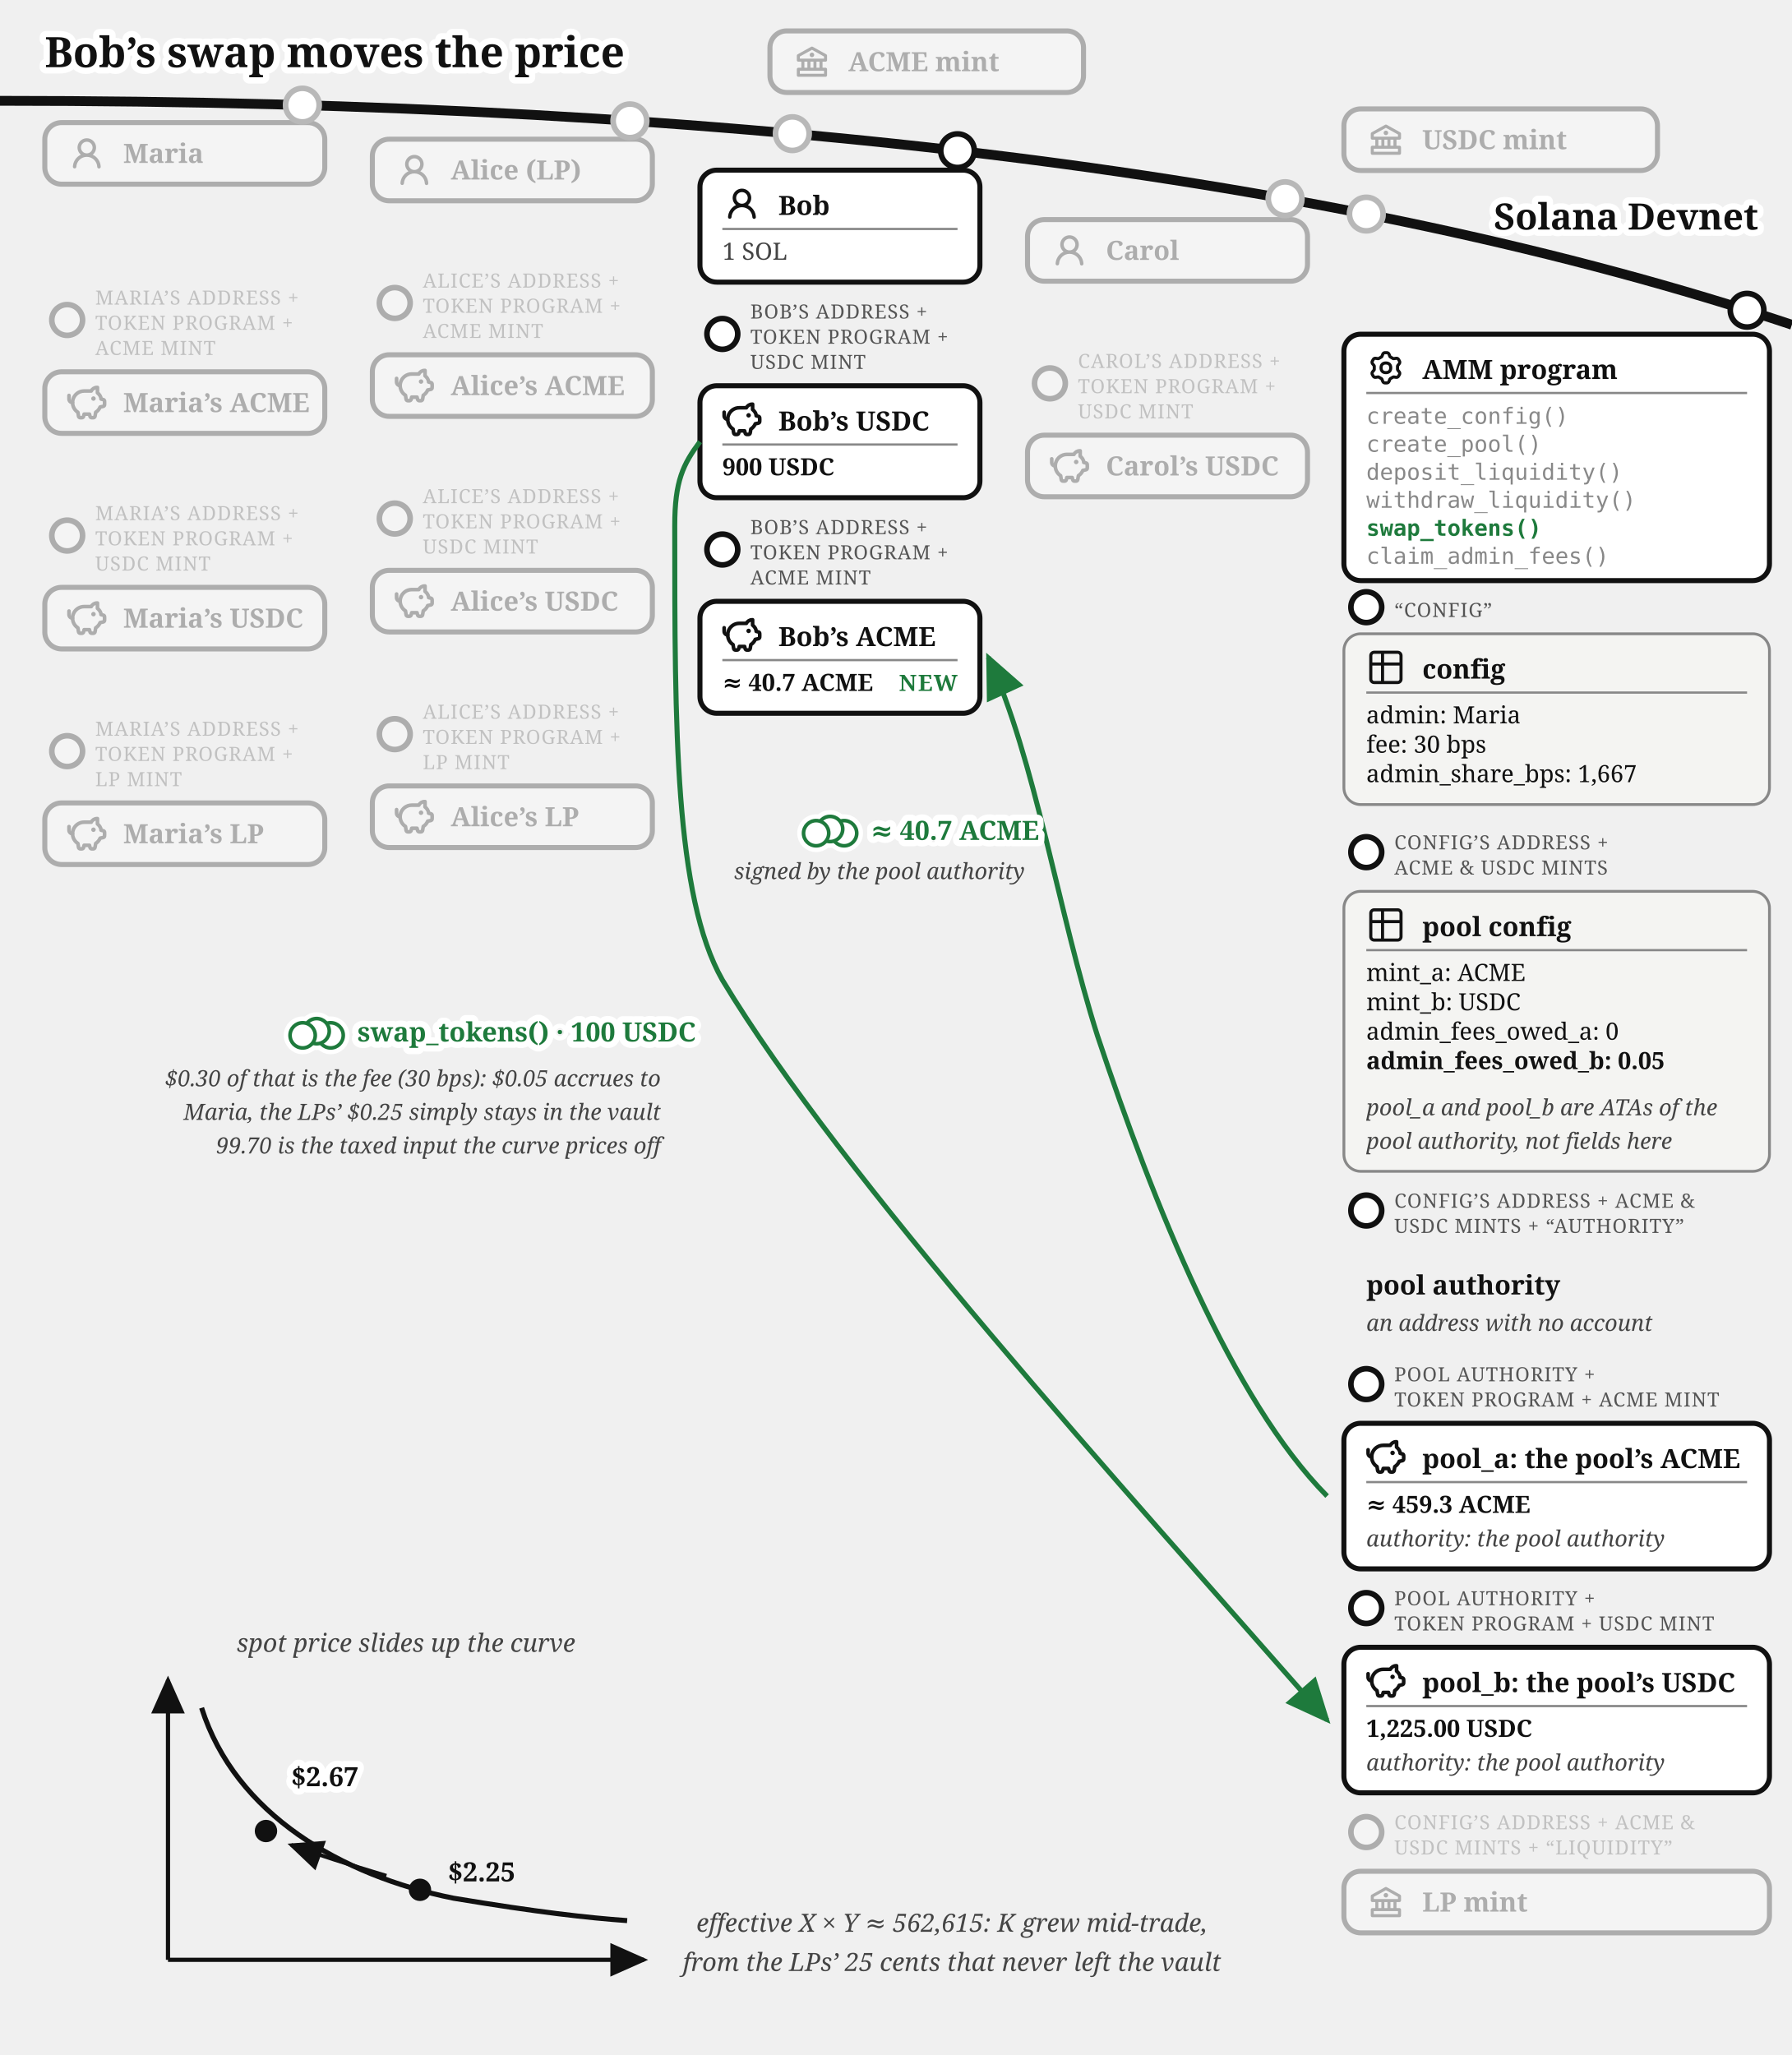
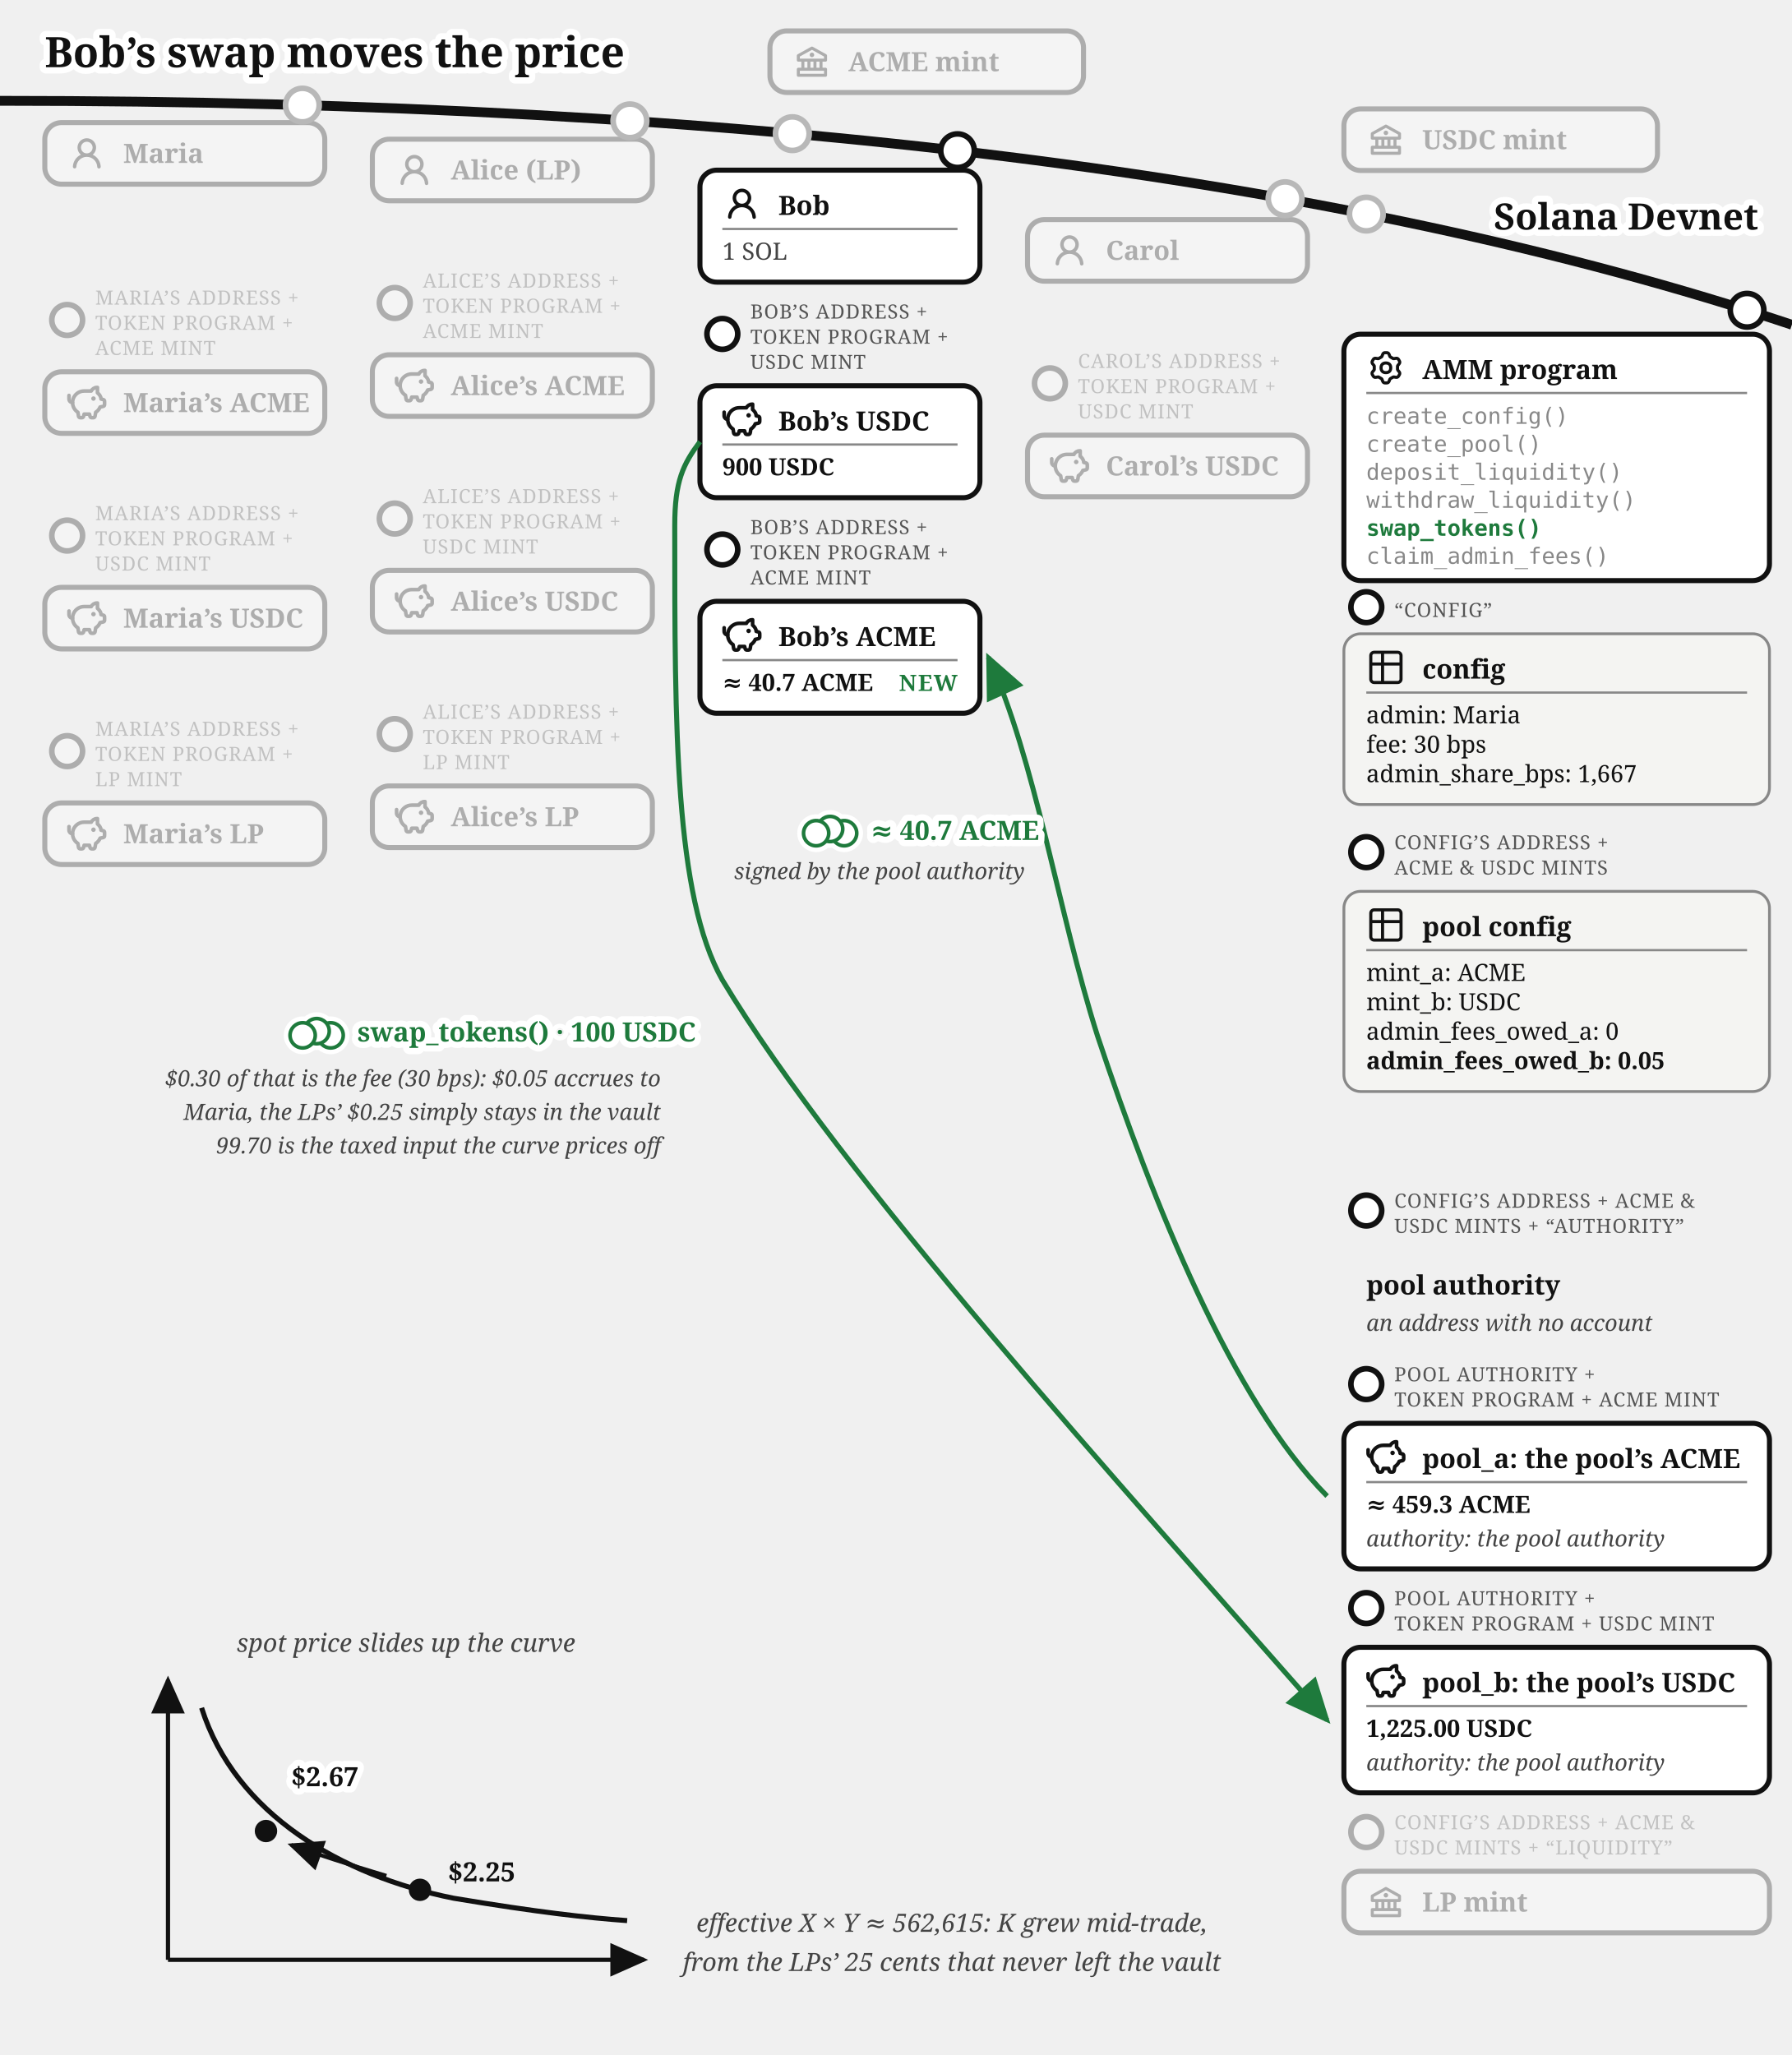
<svg xmlns="http://www.w3.org/2000/svg" viewBox="0 0 640 734" font-family="Gelasio, Georgia, serif" fill="#111">
  <text stroke="#fff" stroke-width="4.5" paint-order="stroke" stroke-linejoin="round" x="16" y="24" font-size="15" font-weight="bold">Bob’s swap moves the price</text>
  <defs>
    <marker id="amm-bob-swap-arr" markerWidth="9" markerHeight="8" refX="8" refY="4" orient="auto">
      <path d="M0,0 L9,4 L0,8 z" fill="#1e7a3c" />
    </marker>
    <marker id="amm-bob-swap-arrk" markerWidth="9" markerHeight="8" refX="8" refY="4" orient="auto">
      <path d="M0,0 L9,4 L0,8 z" fill="#111" />
    </marker>
  </defs>
  <path d="M 0,36 Q 400,36 640,116" fill="none" stroke="#111" stroke-width="3.5" />
  <text stroke="#fff" stroke-width="4.5" paint-order="stroke" stroke-linejoin="round" x="628" y="82" font-size="13" font-weight="bold" text-anchor="end">Solana Devnet</text>
  <circle cx="283" cy="47.742" r="7" fill="#fff" />
  <g opacity="0.3">
    <circle cx="283" cy="47.742" r="6" fill="#fff" stroke="#111" stroke-width="2" />
    <rect x="275" y="11.031" width="112" height="22" rx="6" fill="#fff" stroke="#111" stroke-width="1.8" />
    <g transform="translate(283,15.0307)">
      <g transform="translate(0.52,0.519) scale(0.54)" fill="#111">
        <path d="m21.49 7.13l-9-5a.99.99 0 0 0-.97 0l-9.01 5C2.19 7.31 2 7.64 2 8v3c0 .55.45 1 1 1h2v4H3c-.55 0-1 .45-1 1v4c0 .55.45 1 1 1h18c.55 0 1-.45 1-1v-4c0-.55-.45-1-1-1h-2v-4h2c.55 0 1-.45 1-1V8a1 1 0 0 0-.51-.87M7 12h2v4H7zm6 0v4h-2v-4zm7 6v2H4v-2zm-3-2h-2v-4h2zm3-6H4V8.59l8-4.44l8 4.44z" />
        <path d="M12 6a1.5 1.5 0 1 0 0 3a1.5 1.5 0 1 0 0-3" />
      </g>
    </g>
    <text x="303" y="25.431" font-size="9.5" font-weight="bold">ACME mint</text>
  </g>
  <circle cx="488" cy="76.458" r="7" fill="#fff" />
  <g opacity="0.3">
    <circle cx="488" cy="76.458" r="6" fill="#fff" stroke="#111" stroke-width="2" />
    <rect x="480" y="38.89" width="112" height="22" rx="6" fill="#fff" stroke="#111" stroke-width="1.8" />
    <g transform="translate(488,42.8897)">
      <g transform="translate(0.52,0.519) scale(0.54)" fill="#111">
        <path d="m21.49 7.13l-9-5a.99.99 0 0 0-.97 0l-9.01 5C2.19 7.31 2 7.64 2 8v3c0 .55.45 1 1 1h2v4H3c-.55 0-1 .45-1 1v4c0 .55.45 1 1 1h18c.55 0 1-.45 1-1v-4c0-.55-.45-1-1-1h-2v-4h2c.55 0 1-.45 1-1V8a1 1 0 0 0-.51-.87M7 12h2v4H7zm6 0v4h-2v-4zm7 6v2H4v-2zm-3-2h-2v-4h2zm3-6H4V8.59l8-4.44l8 4.44z" />
        <path d="M12 6a1.5 1.5 0 1 0 0 3a1.5 1.5 0 1 0 0-3" />
      </g>
    </g>
    <text x="508" y="53.29" font-size="9.5" font-weight="bold">USDC mint</text>
  </g>
  <circle cx="108" cy="37.542" r="7" fill="#fff" />
  <g opacity="0.3">
    <circle cx="108" cy="37.542" r="6" fill="#fff" stroke="#111" stroke-width="2" />
    <rect x="16" y="43.787" width="100" height="22" rx="6" fill="#fff" stroke="#111" stroke-width="1.8" />
    <g transform="translate(24,47.7873)">
      <g transform="translate(0.36,0.767) scale(0.8301)" fill="#111">
        <path d="M10.561 8.073a6 6 0 0 1 3.432 5.142a.75.75 0 1 1-1.498.07a4.5 4.5 0 0 0-8.99 0a.75.75 0 0 1-1.498-.07a6 6 0 0 1 3.431-5.142a3.999 3.999 0 1 1 5.123 0M10.5 5a2.5 2.5 0 1 0-5 0a2.5 2.5 0 0 0 5 0" />
      </g>
    </g>
    <text x="44" y="58.187" font-size="9.5" font-weight="bold">Maria</text>
  </g>
  <g opacity="0.3">
    <circle cx="24" cy="114.287" r="5.5" fill="#fff" stroke="#111" stroke-width="2" />
    <text x="34" y="108.787" font-size="7" letter-spacing="0.3" fill="#555">MARIA’S ADDRESS +</text>
    <text x="34" y="117.787" font-size="7" letter-spacing="0.3" fill="#555">TOKEN PROGRAM +</text>
    <text x="34" y="126.787" font-size="7" letter-spacing="0.3" fill="#555">ACME MINT</text>
    <rect x="16" y="132.787" width="100" height="22" rx="6" fill="#fff" stroke="#111" stroke-width="1.8" />
    <g transform="translate(24,136.787)">
      <g transform="translate(-0.624,-0.624) scale(0.6353)" fill="none" stroke="#111" stroke-linecap="round" stroke-linejoin="round" stroke-width="2.047">
        <path d="M14.5 5.5h-4A6.5 6.5 0 0 0 7 17.478l.288 1.738c.07.423.105.635.202.798a1 1 0 0 0 .49.416c.178.07.392.07.822.07c.397 0 .596 0 .764-.062a1 1 0 0 0 .479-.374c.1-.148.15-.34.246-.727l.209-.837h3l.21.837c.096.386.144.58.245.727a1 1 0 0 0 .479.374c.168.062.367.062.764.062c.43 0 .644 0 .821-.07a1 1 0 0 0 .49-.416c.098-.163.133-.375.203-.798L17 17.478a6.5 6.5 0 0 0 2.502-2.978l.89-.178c.77-.154 1.155-.231 1.381-.508c.227-.276.227-.669.227-1.453v-.3c0-.75 0-1.124-.212-1.396c-.212-.27-.575-.362-1.303-.544L20 10c0-1.5-1.167-2.833-2-3.5v-3h-.264c-1.37 0-2.623.774-3.236 2" />
        <path d="M15.875 9.75h-.125m.25 0a.25.25 0 1 1-.5 0a.25.25 0 0 1 .5 0M2 8v2a2 2 0 0 0 2 2" />
      </g>
    </g>
    <text x="44" y="147.187" font-size="9.5" font-weight="bold">Maria’s ACME</text>
  </g>
  <g opacity="0.3">
    <circle cx="24" cy="191.287" r="5.5" fill="#fff" stroke="#111" stroke-width="2" />
    <text x="34" y="185.787" font-size="7" letter-spacing="0.3" fill="#555">MARIA’S ADDRESS +</text>
    <text x="34" y="194.787" font-size="7" letter-spacing="0.3" fill="#555">TOKEN PROGRAM +</text>
    <text x="34" y="203.787" font-size="7" letter-spacing="0.3" fill="#555">USDC MINT</text>
    <rect x="16" y="209.787" width="100" height="22" rx="6" fill="#fff" stroke="#111" stroke-width="1.8" />
    <g transform="translate(24,213.787)">
      <g transform="translate(-0.624,-0.624) scale(0.6353)" fill="none" stroke="#111" stroke-linecap="round" stroke-linejoin="round" stroke-width="2.047">
        <path d="M14.5 5.5h-4A6.5 6.5 0 0 0 7 17.478l.288 1.738c.07.423.105.635.202.798a1 1 0 0 0 .49.416c.178.07.392.07.822.07c.397 0 .596 0 .764-.062a1 1 0 0 0 .479-.374c.1-.148.15-.34.246-.727l.209-.837h3l.21.837c.096.386.144.58.245.727a1 1 0 0 0 .479.374c.168.062.367.062.764.062c.43 0 .644 0 .821-.07a1 1 0 0 0 .49-.416c.098-.163.133-.375.203-.798L17 17.478a6.5 6.5 0 0 0 2.502-2.978l.89-.178c.77-.154 1.155-.231 1.381-.508c.227-.276.227-.669.227-1.453v-.3c0-.75 0-1.124-.212-1.396c-.212-.27-.575-.362-1.303-.544L20 10c0-1.5-1.167-2.833-2-3.5v-3h-.264c-1.37 0-2.623.774-3.236 2" />
        <path d="M15.875 9.75h-.125m.25 0a.25.25 0 1 1-.5 0a.25.25 0 0 1 .5 0M2 8v2a2 2 0 0 0 2 2" />
      </g>
    </g>
    <text x="44" y="224.187" font-size="9.5" font-weight="bold">Maria’s USDC</text>
  </g>
  <g opacity="0.3">
    <circle cx="24" cy="268.287" r="5.5" fill="#fff" stroke="#111" stroke-width="2" />
    <text x="34" y="262.787" font-size="7" letter-spacing="0.3" fill="#555">MARIA’S ADDRESS +</text>
    <text x="34" y="271.787" font-size="7" letter-spacing="0.3" fill="#555">TOKEN PROGRAM +</text>
    <text x="34" y="280.787" font-size="7" letter-spacing="0.3" fill="#555">LP MINT</text>
    <rect x="16" y="286.787" width="100" height="22" rx="6" fill="#fff" stroke="#111" stroke-width="1.8" />
    <g transform="translate(24,290.787)">
      <g transform="translate(-0.624,-0.624) scale(0.6353)" fill="none" stroke="#111" stroke-linecap="round" stroke-linejoin="round" stroke-width="2.047">
        <path d="M14.5 5.5h-4A6.5 6.5 0 0 0 7 17.478l.288 1.738c.07.423.105.635.202.798a1 1 0 0 0 .49.416c.178.07.392.07.822.07c.397 0 .596 0 .764-.062a1 1 0 0 0 .479-.374c.1-.148.15-.34.246-.727l.209-.837h3l.21.837c.096.386.144.58.245.727a1 1 0 0 0 .479.374c.168.062.367.062.764.062c.43 0 .644 0 .821-.07a1 1 0 0 0 .49-.416c.098-.163.133-.375.203-.798L17 17.478a6.5 6.5 0 0 0 2.502-2.978l.89-.178c.77-.154 1.155-.231 1.381-.508c.227-.276.227-.669.227-1.453v-.3c0-.75 0-1.124-.212-1.396c-.212-.27-.575-.362-1.303-.544L20 10c0-1.5-1.167-2.833-2-3.5v-3h-.264c-1.37 0-2.623.774-3.236 2" />
        <path d="M15.875 9.75h-.125m.25 0a.25.25 0 1 1-.5 0a.25.25 0 0 1 .5 0M2 8v2a2 2 0 0 0 2 2" />
      </g>
    </g>
    <text x="44" y="301.187" font-size="9.5" font-weight="bold">Maria’s LP</text>
  </g>
  <circle cx="225" cy="43.159" r="7" fill="#fff" />
  <g opacity="0.3">
    <circle cx="225" cy="43.159" r="6" fill="#fff" stroke="#111" stroke-width="2" />
    <rect x="133" y="49.715" width="100" height="22" rx="6" fill="#fff" stroke="#111" stroke-width="1.8" />
    <g transform="translate(141,53.7146)">
      <g transform="translate(0.36,0.767) scale(0.8301)" fill="#111">
        <path d="M10.561 8.073a6 6 0 0 1 3.432 5.142a.75.75 0 1 1-1.498.07a4.5 4.5 0 0 0-8.99 0a.75.75 0 0 1-1.498-.07a6 6 0 0 1 3.431-5.142a3.999 3.999 0 1 1 5.123 0M10.5 5a2.5 2.5 0 1 0-5 0a2.5 2.5 0 0 0 5 0" />
      </g>
    </g>
    <text x="161" y="64.115" font-size="9.5" font-weight="bold">Alice (LP)</text>
  </g>
  <g opacity="0.3">
    <circle cx="141" cy="108.215" r="5.5" fill="#fff" stroke="#111" stroke-width="2" />
    <text x="151" y="102.715" font-size="7" letter-spacing="0.3" fill="#555">ALICE’S ADDRESS +</text>
    <text x="151" y="111.715" font-size="7" letter-spacing="0.3" fill="#555">TOKEN PROGRAM +</text>
    <text x="151" y="120.715" font-size="7" letter-spacing="0.3" fill="#555">ACME MINT</text>
    <rect x="133" y="126.715" width="100" height="22" rx="6" fill="#fff" stroke="#111" stroke-width="1.8" />
    <g transform="translate(141,130.715)">
      <g transform="translate(-0.624,-0.624) scale(0.6353)" fill="none" stroke="#111" stroke-linecap="round" stroke-linejoin="round" stroke-width="2.047">
        <path d="M14.5 5.5h-4A6.5 6.5 0 0 0 7 17.478l.288 1.738c.07.423.105.635.202.798a1 1 0 0 0 .49.416c.178.07.392.07.822.07c.397 0 .596 0 .764-.062a1 1 0 0 0 .479-.374c.1-.148.15-.34.246-.727l.209-.837h3l.21.837c.096.386.144.58.245.727a1 1 0 0 0 .479.374c.168.062.367.062.764.062c.43 0 .644 0 .821-.07a1 1 0 0 0 .49-.416c.098-.163.133-.375.203-.798L17 17.478a6.5 6.5 0 0 0 2.502-2.978l.89-.178c.77-.154 1.155-.231 1.381-.508c.227-.276.227-.669.227-1.453v-.3c0-.75 0-1.124-.212-1.396c-.212-.27-.575-.362-1.303-.544L20 10c0-1.5-1.167-2.833-2-3.5v-3h-.264c-1.37 0-2.623.774-3.236 2" />
        <path d="M15.875 9.75h-.125m.25 0a.25.25 0 1 1-.5 0a.25.25 0 0 1 .5 0M2 8v2a2 2 0 0 0 2 2" />
      </g>
    </g>
    <text x="161" y="141.115" font-size="9.5" font-weight="bold">Alice’s ACME</text>
  </g>
  <g opacity="0.3">
    <circle cx="141" cy="185.215" r="5.5" fill="#fff" stroke="#111" stroke-width="2" />
    <text x="151" y="179.715" font-size="7" letter-spacing="0.3" fill="#555">ALICE’S ADDRESS +</text>
    <text x="151" y="188.715" font-size="7" letter-spacing="0.3" fill="#555">TOKEN PROGRAM +</text>
    <text x="151" y="197.715" font-size="7" letter-spacing="0.3" fill="#555">USDC MINT</text>
    <rect x="133" y="203.715" width="100" height="22" rx="6" fill="#fff" stroke="#111" stroke-width="1.8" />
    <g transform="translate(141,207.715)">
      <g transform="translate(-0.624,-0.624) scale(0.6353)" fill="none" stroke="#111" stroke-linecap="round" stroke-linejoin="round" stroke-width="2.047">
        <path d="M14.5 5.5h-4A6.5 6.5 0 0 0 7 17.478l.288 1.738c.07.423.105.635.202.798a1 1 0 0 0 .49.416c.178.07.392.07.822.07c.397 0 .596 0 .764-.062a1 1 0 0 0 .479-.374c.1-.148.15-.34.246-.727l.209-.837h3l.21.837c.096.386.144.58.245.727a1 1 0 0 0 .479.374c.168.062.367.062.764.062c.43 0 .644 0 .821-.07a1 1 0 0 0 .49-.416c.098-.163.133-.375.203-.798L17 17.478a6.5 6.5 0 0 0 2.502-2.978l.89-.178c.77-.154 1.155-.231 1.381-.508c.227-.276.227-.669.227-1.453v-.3c0-.75 0-1.124-.212-1.396c-.212-.27-.575-.362-1.303-.544L20 10c0-1.5-1.167-2.833-2-3.5v-3h-.264c-1.37 0-2.623.774-3.236 2" />
        <path d="M15.875 9.75h-.125m.25 0a.25.25 0 1 1-.5 0a.25.25 0 0 1 .5 0M2 8v2a2 2 0 0 0 2 2" />
      </g>
    </g>
    <text x="161" y="218.115" font-size="9.5" font-weight="bold">Alice’s USDC</text>
  </g>
  <g opacity="0.3">
    <circle cx="141" cy="262.215" r="5.5" fill="#fff" stroke="#111" stroke-width="2" />
    <text x="151" y="256.715" font-size="7" letter-spacing="0.3" fill="#555">ALICE’S ADDRESS +</text>
    <text x="151" y="265.715" font-size="7" letter-spacing="0.3" fill="#555">TOKEN PROGRAM +</text>
    <text x="151" y="274.715" font-size="7" letter-spacing="0.3" fill="#555">LP MINT</text>
    <rect x="133" y="280.715" width="100" height="22" rx="6" fill="#fff" stroke="#111" stroke-width="1.8" />
    <g transform="translate(141,284.715)">
      <g transform="translate(-0.624,-0.624) scale(0.6353)" fill="none" stroke="#111" stroke-linecap="round" stroke-linejoin="round" stroke-width="2.047">
        <path d="M14.5 5.5h-4A6.5 6.5 0 0 0 7 17.478l.288 1.738c.07.423.105.635.202.798a1 1 0 0 0 .49.416c.178.07.392.07.822.07c.397 0 .596 0 .764-.062a1 1 0 0 0 .479-.374c.1-.148.15-.34.246-.727l.209-.837h3l.21.837c.096.386.144.58.245.727a1 1 0 0 0 .479.374c.168.062.367.062.764.062c.43 0 .644 0 .821-.07a1 1 0 0 0 .49-.416c.098-.163.133-.375.203-.798L17 17.478a6.5 6.5 0 0 0 2.502-2.978l.89-.178c.77-.154 1.155-.231 1.381-.508c.227-.276.227-.669.227-1.453v-.3c0-.75 0-1.124-.212-1.396c-.212-.27-.575-.362-1.303-.544L20 10c0-1.5-1.167-2.833-2-3.5v-3h-.264c-1.37 0-2.623.774-3.236 2" />
        <path d="M15.875 9.75h-.125m.25 0a.25.25 0 1 1-.5 0a.25.25 0 0 1 .5 0M2 8v2a2 2 0 0 0 2 2" />
      </g>
    </g>
    <text x="161" y="295.115" font-size="9.5" font-weight="bold">Alice’s LP</text>
  </g>
  <circle cx="459" cy="70.973" r="7" fill="#fff" />
  <g opacity="0.3">
    <circle cx="459" cy="70.973" r="6" fill="#fff" stroke="#111" stroke-width="2" />
    <rect x="367" y="78.431" width="100" height="22" rx="6" fill="#fff" stroke="#111" stroke-width="1.8" />
    <g transform="translate(375,82.4315)">
      <g transform="translate(0.36,0.767) scale(0.8301)" fill="#111">
        <path d="M10.561 8.073a6 6 0 0 1 3.432 5.142a.75.75 0 1 1-1.498.07a4.5 4.5 0 0 0-8.99 0a.75.75 0 0 1-1.498-.07a6 6 0 0 1 3.431-5.142a3.999 3.999 0 1 1 5.123 0M10.5 5a2.5 2.5 0 1 0-5 0a2.5 2.5 0 0 0 5 0" />
      </g>
    </g>
    <text x="395" y="92.832" font-size="9.5" font-weight="bold">Carol</text>
  </g>
  <g opacity="0.3">
    <circle cx="375" cy="136.932" r="5.5" fill="#fff" stroke="#111" stroke-width="2" />
    <text x="385" y="131.432" font-size="7" letter-spacing="0.3" fill="#555">CAROL’S ADDRESS +</text>
    <text x="385" y="140.432" font-size="7" letter-spacing="0.3" fill="#555">TOKEN PROGRAM +</text>
    <text x="385" y="149.432" font-size="7" letter-spacing="0.3" fill="#555">USDC MINT</text>
    <rect x="367" y="155.432" width="100" height="22" rx="6" fill="#fff" stroke="#111" stroke-width="1.8" />
    <g transform="translate(375,159.432)">
      <g transform="translate(-0.624,-0.624) scale(0.6353)" fill="none" stroke="#111" stroke-linecap="round" stroke-linejoin="round" stroke-width="2.047">
        <path d="M14.5 5.5h-4A6.5 6.5 0 0 0 7 17.478l.288 1.738c.07.423.105.635.202.798a1 1 0 0 0 .49.416c.178.07.392.07.822.07c.397 0 .596 0 .764-.062a1 1 0 0 0 .479-.374c.1-.148.15-.34.246-.727l.209-.837h3l.21.837c.096.386.144.58.245.727a1 1 0 0 0 .479.374c.168.062.367.062.764.062c.43 0 .644 0 .821-.07a1 1 0 0 0 .49-.416c.098-.163.133-.375.203-.798L17 17.478a6.5 6.5 0 0 0 2.502-2.978l.89-.178c.77-.154 1.155-.231 1.381-.508c.227-.276.227-.669.227-1.453v-.3c0-.75 0-1.124-.212-1.396c-.212-.27-.575-.362-1.303-.544L20 10c0-1.5-1.167-2.833-2-3.5v-3h-.264c-1.37 0-2.623.774-3.236 2" />
        <path d="M15.875 9.75h-.125m.25 0a.25.25 0 1 1-.5 0a.25.25 0 0 1 .5 0M2 8v2a2 2 0 0 0 2 2" />
      </g>
    </g>
    <text x="395" y="169.832" font-size="9.5" font-weight="bold">Carol’s USDC</text>
  </g>
  <g>
    <circle cx="342" cy="53.828" r="6" fill="#fff" stroke="#111" stroke-width="2" />
    <rect x="250" y="60.774" width="100" height="40" rx="6" fill="#fff" stroke="#111" stroke-width="1.8" />
    <g transform="translate(258,65.7742)">
      <g transform="translate(0.36,0.767) scale(0.8301)" fill="#111">
        <path d="M10.561 8.073a6 6 0 0 1 3.432 5.142a.75.75 0 1 1-1.498.07a4.5 4.5 0 0 0-8.99 0a.75.75 0 0 1-1.498-.07a6 6 0 0 1 3.431-5.142a3.999 3.999 0 1 1 5.123 0M10.5 5a2.5 2.5 0 1 0-5 0a2.5 2.5 0 0 0 5 0" />
      </g>
    </g>
    <text x="278" y="76.774" font-size="9.5" font-weight="bold">Bob</text>
    <line x1="258" y1="81.774" x2="342" y2="81.774" stroke="#888" stroke-width="0.8" />
    <text x="258" y="92.774" font-size="8.5" fill="#444">1 SOL</text>
  </g>
  <g>
    <circle cx="258" cy="119.274" r="5.5" fill="#fff" stroke="#111" stroke-width="2" />
    <text x="268" y="113.774" font-size="7" letter-spacing="0.3" fill="#555">BOB’S ADDRESS +</text>
    <text x="268" y="122.774" font-size="7" letter-spacing="0.3" fill="#555">TOKEN PROGRAM +</text>
    <text x="268" y="131.774" font-size="7" letter-spacing="0.3" fill="#555">USDC MINT</text>
    <rect x="250" y="137.774" width="100" height="40" rx="6" fill="#fff" stroke="#111" stroke-width="1.8" />
    <g transform="translate(258,142.774)">
      <g transform="translate(-0.624,-0.624) scale(0.6353)" fill="none" stroke="#111" stroke-linecap="round" stroke-linejoin="round" stroke-width="2.047">
        <path d="M14.5 5.5h-4A6.5 6.5 0 0 0 7 17.478l.288 1.738c.07.423.105.635.202.798a1 1 0 0 0 .49.416c.178.07.392.07.822.07c.397 0 .596 0 .764-.062a1 1 0 0 0 .479-.374c.1-.148.15-.34.246-.727l.209-.837h3l.21.837c.096.386.144.58.245.727a1 1 0 0 0 .479.374c.168.062.367.062.764.062c.43 0 .644 0 .821-.07a1 1 0 0 0 .49-.416c.098-.163.133-.375.203-.798L17 17.478a6.5 6.5 0 0 0 2.502-2.978l.89-.178c.77-.154 1.155-.231 1.381-.508c.227-.276.227-.669.227-1.453v-.3c0-.75 0-1.124-.212-1.396c-.212-.27-.575-.362-1.303-.544L20 10c0-1.5-1.167-2.833-2-3.5v-3h-.264c-1.37 0-2.623.774-3.236 2" />
        <path d="M15.875 9.75h-.125m.25 0a.25.25 0 1 1-.5 0a.25.25 0 0 1 .5 0M2 8v2a2 2 0 0 0 2 2" />
      </g>
    </g>
    <text x="278" y="153.774" font-size="9.5" font-weight="bold">Bob’s USDC</text>
    <line x1="258" y1="158.774" x2="342" y2="158.774" stroke="#888" stroke-width="0.8" />
    <text x="258" y="169.774" font-size="8.5" font-weight="bold">900 USDC</text>
  </g>
  <g>
    <circle cx="258" cy="196.274" r="5.5" fill="#fff" stroke="#111" stroke-width="2" />
    <text x="268" y="190.774" font-size="7" letter-spacing="0.3" fill="#555">BOB’S ADDRESS +</text>
    <text x="268" y="199.774" font-size="7" letter-spacing="0.3" fill="#555">TOKEN PROGRAM +</text>
    <text x="268" y="208.774" font-size="7" letter-spacing="0.3" fill="#555">ACME MINT</text>
    <rect x="250" y="214.774" width="100" height="40" rx="6" fill="#fff" stroke="#111" stroke-width="1.8" />
    <g transform="translate(258,219.774)">
      <g transform="translate(-0.624,-0.624) scale(0.6353)" fill="none" stroke="#111" stroke-linecap="round" stroke-linejoin="round" stroke-width="2.047">
        <path d="M14.5 5.5h-4A6.5 6.5 0 0 0 7 17.478l.288 1.738c.07.423.105.635.202.798a1 1 0 0 0 .49.416c.178.07.392.07.822.07c.397 0 .596 0 .764-.062a1 1 0 0 0 .479-.374c.1-.148.15-.34.246-.727l.209-.837h3l.21.837c.096.386.144.58.245.727a1 1 0 0 0 .479.374c.168.062.367.062.764.062c.43 0 .644 0 .821-.07a1 1 0 0 0 .49-.416c.098-.163.133-.375.203-.798L17 17.478a6.5 6.5 0 0 0 2.502-2.978l.89-.178c.77-.154 1.155-.231 1.381-.508c.227-.276.227-.669.227-1.453v-.3c0-.75 0-1.124-.212-1.396c-.212-.27-.575-.362-1.303-.544L20 10c0-1.5-1.167-2.833-2-3.5v-3h-.264c-1.37 0-2.623.774-3.236 2" />
        <path d="M15.875 9.75h-.125m.25 0a.25.25 0 1 1-.5 0a.25.25 0 0 1 .5 0M2 8v2a2 2 0 0 0 2 2" />
      </g>
    </g>
    <text x="278" y="230.774" font-size="9.5" font-weight="bold">Bob’s ACME</text>
    <line x1="258" y1="235.774" x2="342" y2="235.774" stroke="#888" stroke-width="0.8" />
    <text x="258" y="246.774" font-size="8.5" font-weight="bold">≈ 40.7 ACME</text>
    <text stroke="#fff" stroke-width="4" paint-order="stroke" stroke-linejoin="round" x="342" y="246.774" font-size="8" font-weight="bold" letter-spacing="0.5" fill="#1e7a3c" text-anchor="end">NEW</text>
  </g>
  <g>
    <circle cx="624" cy="110.812" r="6" fill="#fff" stroke="#111" stroke-width="2" />
    <rect x="480" y="119.37" width="152" height="88" rx="6" fill="#fff" stroke="#111" stroke-width="1.8" />
    <g transform="translate(488,124.37)">
      <g transform="translate(0.951,0.952) scale(0.864)" fill="none" stroke="#111" stroke-linecap="round" stroke-linejoin="round" stroke-width="1.28">
        <path d="M11.808 7.727c0 .05.017.1.048.14l.667.84a.96.96 0 0 1 .082 1.08l-.392.676a.96.96 0 0 1-.975.47l-1.063-.16a.23.23 0 0 0-.145.027l-1.26.727a.23.23 0 0 0-.096.112l-.392 1a.96.96 0 0 1-.893.611h-.782a.96.96 0 0 1-.893-.61l-.392-1a.23.23 0 0 0-.096-.113L3.967 10.8a.23.23 0 0 0-.145-.028l-1.063.162a.96.96 0 0 1-.976-.47l-.39-.677a.96.96 0 0 1 .08-1.08l.67-.84a.22.22 0 0 0 .05-.14V6.273c0-.05-.018-.1-.05-.14l-.67-.84a.96.96 0 0 1-.08-1.08l.39-.676a.96.96 0 0 1 .976-.47l1.06.16a.23.23 0 0 0 .145-.027l1.262-.73a.23.23 0 0 0 .096-.113l.394-.996A.96.96 0 0 1 6.61.75h.784a.96.96 0 0 1 .893.61l.392.997q.028.075.096.116l1.26.727a.23.23 0 0 0 .145.028l1.062-.162a.96.96 0 0 1 .976.47l.391.677a.96.96 0 0 1-.081 1.08l-.67.84a.22.22 0 0 0-.049.14v1.454Z" />
        <path d="M7 8.996c1.277 0 1.996-.719 1.996-1.996S8.277 5.004 7 5.004S5.004 5.723 5.004 7S5.723 8.996 7 8.996" />
      </g>
    </g>
    <text x="508" y="135.37" font-size="9.5" font-weight="bold">AMM program</text>
    <line x1="488" y1="140.37" x2="624" y2="140.37" stroke="#888" stroke-width="0.8" />
    <text x="488" y="151.37" font-size="8" font-family="'DejaVu Sans Mono', Menlo, monospace" fill="#888">create_config()</text>
    <text x="488" y="161.37" font-size="8" font-family="'DejaVu Sans Mono', Menlo, monospace" fill="#888">create_pool()</text>
    <text x="488" y="171.37" font-size="8" font-family="'DejaVu Sans Mono', Menlo, monospace" fill="#888">deposit_liquidity()</text>
    <text x="488" y="181.37" font-size="8" font-family="'DejaVu Sans Mono', Menlo, monospace" fill="#888">withdraw_liquidity()</text>
    <text x="488" y="191.37" font-size="8" font-family="'DejaVu Sans Mono', Menlo, monospace" font-weight="bold" fill="#1e7a3c">swap_tokens()</text>
    <text x="488" y="201.37" font-size="8" font-family="'DejaVu Sans Mono', Menlo, monospace" fill="#888">claim_admin_fees()</text>
  </g>
  <g>
    <circle cx="488" cy="216.87" r="5.5" fill="#fff" stroke="#111" stroke-width="2" />
    <text x="498" y="220.37" font-size="7" letter-spacing="0.3" fill="#555">“CONFIG”</text>
    <rect x="480" y="226.37" width="152" height="61" rx="6" fill="#f4f4f2" stroke="#888" />
    <g transform="translate(488,231.37)">
      <g transform="translate(-0.195,-0.195) scale(0.6)" fill="none" stroke="#111" stroke-linecap="round" stroke-linejoin="round" stroke-width="1.843">
        <path d="M3 5a2 2 0 0 1 2-2h14a2 2 0 0 1 2 2v14a2 2 0 0 1-2 2H5a2 2 0 0 1-2-2zm0 5h18M10 3v18" />
      </g>
    </g>
    <text x="508" y="242.37" font-size="9.5" font-weight="bold">config</text>
    <line x1="488" y1="247.37" x2="624" y2="247.37" stroke="#888" stroke-width="0.8" />
    <text x="488" y="258.37" font-size="8.5">admin: Maria</text>
    <text x="488" y="268.87" font-size="8.5">fee: 30 bps</text>
    <text x="488" y="279.37" font-size="8.5">admin_share_bps: 1,667</text>
  </g>
  <g>
    <circle cx="488" cy="304.37" r="5.5" fill="#fff" stroke="#111" stroke-width="2" />
    <text x="498" y="303.37" font-size="7" letter-spacing="0.3" fill="#555">CONFIG’S ADDRESS +</text>
    <text x="498" y="312.37" font-size="7" letter-spacing="0.3" fill="#555">ACME &amp; USDC MINTS</text>
-     <rect x="480" y="318.37" width="152" height="100" rx="6" fill="#f4f4f2" stroke="#888" />
+     <rect x="480" y="318.37" width="152" height="71.5" rx="6" fill="#f4f4f2" stroke="#888" />
    <g transform="translate(488,323.37)">
      <g transform="translate(-0.195,-0.195) scale(0.6)" fill="none" stroke="#111" stroke-linecap="round" stroke-linejoin="round" stroke-width="1.843">
        <path d="M3 5a2 2 0 0 1 2-2h14a2 2 0 0 1 2 2v14a2 2 0 0 1-2 2H5a2 2 0 0 1-2-2zm0 5h18M10 3v18" />
      </g>
    </g>
    <text x="508" y="334.37" font-size="9.5" font-weight="bold">pool config</text>
    <line x1="488" y1="339.37" x2="624" y2="339.37" stroke="#888" stroke-width="0.8" />
    <text x="488" y="350.37" font-size="8.5">mint_a: ACME</text>
    <text x="488" y="360.87" font-size="8.5">mint_b: USDC</text>
    <text x="488" y="371.37" font-size="8.5">admin_fees_owed_a: 0</text>
    <text x="488" y="381.87" font-size="8.5" font-weight="bold">admin_fees_owed_b: 0.05</text>
-     <text x="488" y="398.37" font-size="8" font-style="italic" fill="#444">pool_a and pool_b are ATAs of the</text>
-     <text x="488" y="410.37" font-size="8" font-style="italic" fill="#444">pool authority, not fields here</text>
  </g>
  <g>
    <circle cx="488" cy="432.37" r="5.5" fill="#fff" stroke="#111" stroke-width="2" />
    <text x="498" y="431.37" font-size="7" letter-spacing="0.3" fill="#555">CONFIG’S ADDRESS + ACME &amp;</text>
    <text x="498" y="440.37" font-size="7" letter-spacing="0.3" fill="#555">USDC MINTS + “AUTHORITY”</text>
    <text x="488" y="462.37" font-size="9.5" font-weight="bold">pool authority</text>
    <text x="488" y="475.37" font-size="8" font-style="italic" fill="#444">an address with no account</text>
  </g>
  <g>
    <circle cx="488" cy="494.37" r="5.5" fill="#fff" stroke="#111" stroke-width="2" />
    <text x="498" y="493.37" font-size="7" letter-spacing="0.3" fill="#555">POOL AUTHORITY +</text>
    <text x="498" y="502.37" font-size="7" letter-spacing="0.3" fill="#555">TOKEN PROGRAM + ACME MINT</text>
    <rect x="480" y="508.37" width="152" height="52" rx="6" fill="#fff" stroke="#111" stroke-width="1.8" />
    <g transform="translate(488,513.37)">
      <g transform="translate(-0.624,-0.624) scale(0.6353)" fill="none" stroke="#111" stroke-linecap="round" stroke-linejoin="round" stroke-width="2.047">
        <path d="M14.5 5.5h-4A6.5 6.5 0 0 0 7 17.478l.288 1.738c.07.423.105.635.202.798a1 1 0 0 0 .49.416c.178.07.392.07.822.07c.397 0 .596 0 .764-.062a1 1 0 0 0 .479-.374c.1-.148.15-.34.246-.727l.209-.837h3l.21.837c.096.386.144.58.245.727a1 1 0 0 0 .479.374c.168.062.367.062.764.062c.43 0 .644 0 .821-.07a1 1 0 0 0 .49-.416c.098-.163.133-.375.203-.798L17 17.478a6.5 6.5 0 0 0 2.502-2.978l.89-.178c.77-.154 1.155-.231 1.381-.508c.227-.276.227-.669.227-1.453v-.3c0-.75 0-1.124-.212-1.396c-.212-.27-.575-.362-1.303-.544L20 10c0-1.5-1.167-2.833-2-3.5v-3h-.264c-1.37 0-2.623.774-3.236 2" />
        <path d="M15.875 9.75h-.125m.25 0a.25.25 0 1 1-.5 0a.25.25 0 0 1 .5 0M2 8v2a2 2 0 0 0 2 2" />
      </g>
    </g>
    <text x="508" y="524.37" font-size="9.5" font-weight="bold">pool_a: the pool’s ACME</text>
    <line x1="488" y1="529.37" x2="624" y2="529.37" stroke="#888" stroke-width="0.8" />
    <text x="488" y="540.37" font-size="8.5" font-weight="bold">≈ 459.3 ACME</text>
    <text x="488" y="552.37" font-size="8" font-style="italic" fill="#444">authority: the pool authority</text>
  </g>
  <g>
    <circle cx="488" cy="574.37" r="5.5" fill="#fff" stroke="#111" stroke-width="2" />
    <text x="498" y="573.37" font-size="7" letter-spacing="0.3" fill="#555">POOL AUTHORITY +</text>
    <text x="498" y="582.37" font-size="7" letter-spacing="0.3" fill="#555">TOKEN PROGRAM + USDC MINT</text>
    <rect x="480" y="588.37" width="152" height="52" rx="6" fill="#fff" stroke="#111" stroke-width="1.8" />
    <g transform="translate(488,593.37)">
      <g transform="translate(-0.624,-0.624) scale(0.6353)" fill="none" stroke="#111" stroke-linecap="round" stroke-linejoin="round" stroke-width="2.047">
        <path d="M14.5 5.5h-4A6.5 6.5 0 0 0 7 17.478l.288 1.738c.07.423.105.635.202.798a1 1 0 0 0 .49.416c.178.07.392.07.822.07c.397 0 .596 0 .764-.062a1 1 0 0 0 .479-.374c.1-.148.15-.34.246-.727l.209-.837h3l.21.837c.096.386.144.58.245.727a1 1 0 0 0 .479.374c.168.062.367.062.764.062c.43 0 .644 0 .821-.07a1 1 0 0 0 .49-.416c.098-.163.133-.375.203-.798L17 17.478a6.5 6.5 0 0 0 2.502-2.978l.89-.178c.77-.154 1.155-.231 1.381-.508c.227-.276.227-.669.227-1.453v-.3c0-.75 0-1.124-.212-1.396c-.212-.27-.575-.362-1.303-.544L20 10c0-1.5-1.167-2.833-2-3.5v-3h-.264c-1.37 0-2.623.774-3.236 2" />
        <path d="M15.875 9.75h-.125m.25 0a.25.25 0 1 1-.5 0a.25.25 0 0 1 .5 0M2 8v2a2 2 0 0 0 2 2" />
      </g>
    </g>
    <text x="508" y="604.37" font-size="9.5" font-weight="bold">pool_b: the pool’s USDC</text>
    <line x1="488" y1="609.37" x2="624" y2="609.37" stroke="#888" stroke-width="0.8" />
    <text x="488" y="620.37" font-size="8.5" font-weight="bold">1,225.00 USDC</text>
    <text x="488" y="632.37" font-size="8" font-style="italic" fill="#444">authority: the pool authority</text>
  </g>
  <g opacity="0.3">
    <circle cx="488" cy="654.37" r="5.5" fill="#fff" stroke="#111" stroke-width="2" />
    <text x="498" y="653.37" font-size="7" letter-spacing="0.3" fill="#555">CONFIG’S ADDRESS + ACME &amp;</text>
    <text x="498" y="662.37" font-size="7" letter-spacing="0.3" fill="#555">USDC MINTS + “LIQUIDITY”</text>
    <rect x="480" y="668.37" width="152" height="22" rx="6" fill="#fff" stroke="#111" stroke-width="1.8" />
    <g transform="translate(488,672.37)">
      <g transform="translate(0.52,0.519) scale(0.54)" fill="#111">
        <path d="m21.49 7.13l-9-5a.99.99 0 0 0-.97 0l-9.01 5C2.19 7.31 2 7.64 2 8v3c0 .55.45 1 1 1h2v4H3c-.55 0-1 .45-1 1v4c0 .55.45 1 1 1h18c.55 0 1-.45 1-1v-4c0-.55-.45-1-1-1h-2v-4h2c.55 0 1-.45 1-1V8a1 1 0 0 0-.51-.87M7 12h2v4H7zm6 0v4h-2v-4zm7 6v2H4v-2zm-3-2h-2v-4h2zm3-6H4V8.59l8-4.44l8 4.44z" />
        <path d="M12 6a1.5 1.5 0 1 0 0 3a1.5 1.5 0 1 0 0-3" />
      </g>
    </g>
    <text x="508" y="682.77" font-size="9.5" font-weight="bold">LP mint</text>
  </g>
  <path d="M 250,157.774 C 244,165.774 241,171.774 241,187.774 C 241,260 241,320 258,350 C 300,420 400,530 474,614.37" fill="none" stroke="#1e7a3c" stroke-width="1.8" marker-end="url(#amm-bob-swap-arr)" />
  <text stroke="#fff" stroke-width="4.5" paint-order="stroke" stroke-linejoin="round" x="127.65" y="372" font-size="9.5" font-weight="bold" fill="#1e7a3c">swap_tokens() · 100 USDC</text>
  <text x="236" y="388" font-size="8" fill="#444" font-style="italic" text-anchor="end">$0.30 of that is the fee (30 bps): $0.05 accrues to</text>
  <text x="236" y="400" font-size="8" fill="#444" font-style="italic" text-anchor="end">Maria, the LPs’ $0.25 simply stays in the vault</text>
  <text x="236" y="412" font-size="8" fill="#444" font-style="italic" text-anchor="end">99.70 is the taxed input the curve prices off</text>
  <path d="M 474,534.37 C 440,500 412,430 392,370 C 378,326 369.782,271.109 353,234.774" fill="none" stroke="#1e7a3c" stroke-width="1.8" marker-end="url(#amm-bob-swap-arr)" />
  <text stroke="#fff" stroke-width="4.5" paint-order="stroke" stroke-linejoin="round" x="310.97" y="300" font-size="9.5" font-weight="bold" fill="#1e7a3c">≈ 40.7 ACME</text>
  <text x="366" y="314" font-size="8" fill="#444" font-style="italic" text-anchor="end">signed by the pool authority</text>
  <line x1="60" y1="700" x2="60" y2="600" stroke="#111" stroke-width="1.5" marker-end="url(#amm-bob-swap-arrk)" />
  <line x1="60" y1="700" x2="230" y2="700" stroke="#111" stroke-width="1.5" marker-end="url(#amm-bob-swap-arrk)" />
  <path d="M 72,610 C 84,648 122,670 162,678 C 192,683 210,685 224,686" fill="none" stroke="#111" stroke-width="1.8" />
  <circle cx="150" cy="675" r="4" fill="#111" />
  <text x="160" y="672" font-size="9.5" font-weight="bold">$2.25</text>
  <circle cx="95" cy="654" r="4" fill="#111" />
  <text stroke="#fff" stroke-width="4.5" paint-order="stroke" stroke-linejoin="round" x="104" y="638" font-size="9.5" font-weight="bold">$2.67</text>
  <path d="M 138,670 Q 118,664 104,659" fill="none" stroke="#111" stroke-width="1.4" marker-end="url(#amm-bob-swap-arrk)" />
  <text x="145" y="590" font-size="9" fill="#444" font-style="italic" text-anchor="middle">spot price slides up the curve</text>
  <text x="340" y="690" font-size="9" fill="#444" font-style="italic" text-anchor="middle">effective X × Y ≈ 562,615: K grew mid-trade,</text>
  <text x="340" y="704" font-size="9" fill="#444" font-style="italic" text-anchor="middle">from the LPs’ 25 cents that never left the vault</text>
  <g class="coin" transform="translate(113.1,368.3)" fill="#fff">
    <g stroke="#fff" stroke-width="4.5">
      <circle cx="5" cy="1.5" r="4.5" />
      <circle cx="0" cy="0" r="4.5" />
      <circle cx="-5" cy="1.5" r="4.5" />
    </g>
    <g stroke="#1e7a3c" stroke-width="1.3">
      <circle cx="5" cy="1.5" r="4.5" />
      <circle cx="0" cy="0" r="4.5" />
      <circle cx="-5" cy="1.5" r="4.5" />
    </g>
  </g>
  <g class="coin" transform="translate(296.5,296.1)" fill="#fff">
    <g stroke="#fff" stroke-width="4.5">
      <circle cx="5" cy="1.5" r="4.5" />
      <circle cx="0" cy="0" r="4.5" />
      <circle cx="-5" cy="1.5" r="4.5" />
    </g>
    <g stroke="#1e7a3c" stroke-width="1.3">
      <circle cx="5" cy="1.5" r="4.5" />
      <circle cx="0" cy="0" r="4.5" />
      <circle cx="-5" cy="1.5" r="4.5" />
    </g>
  </g>
</svg>
